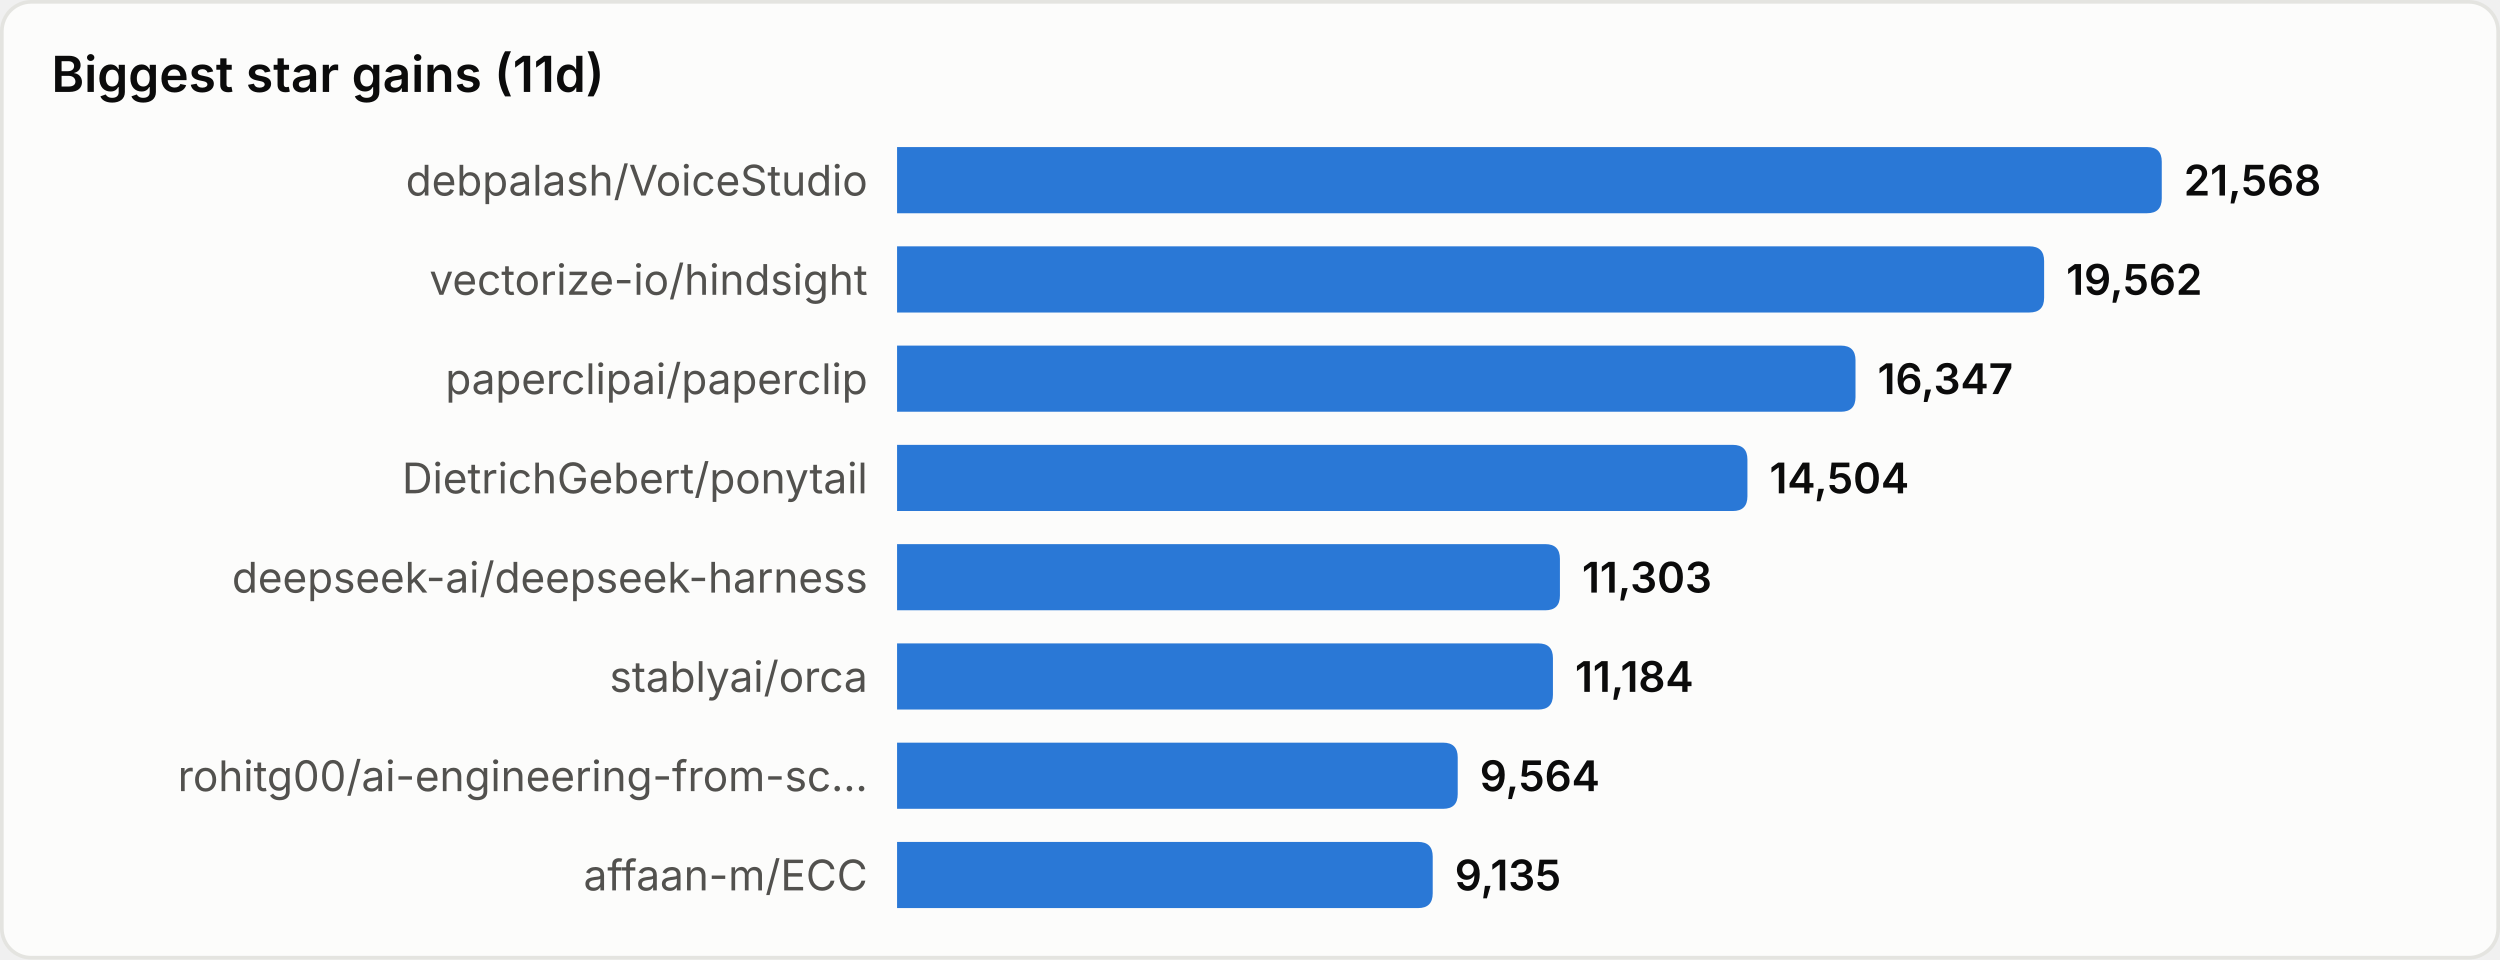
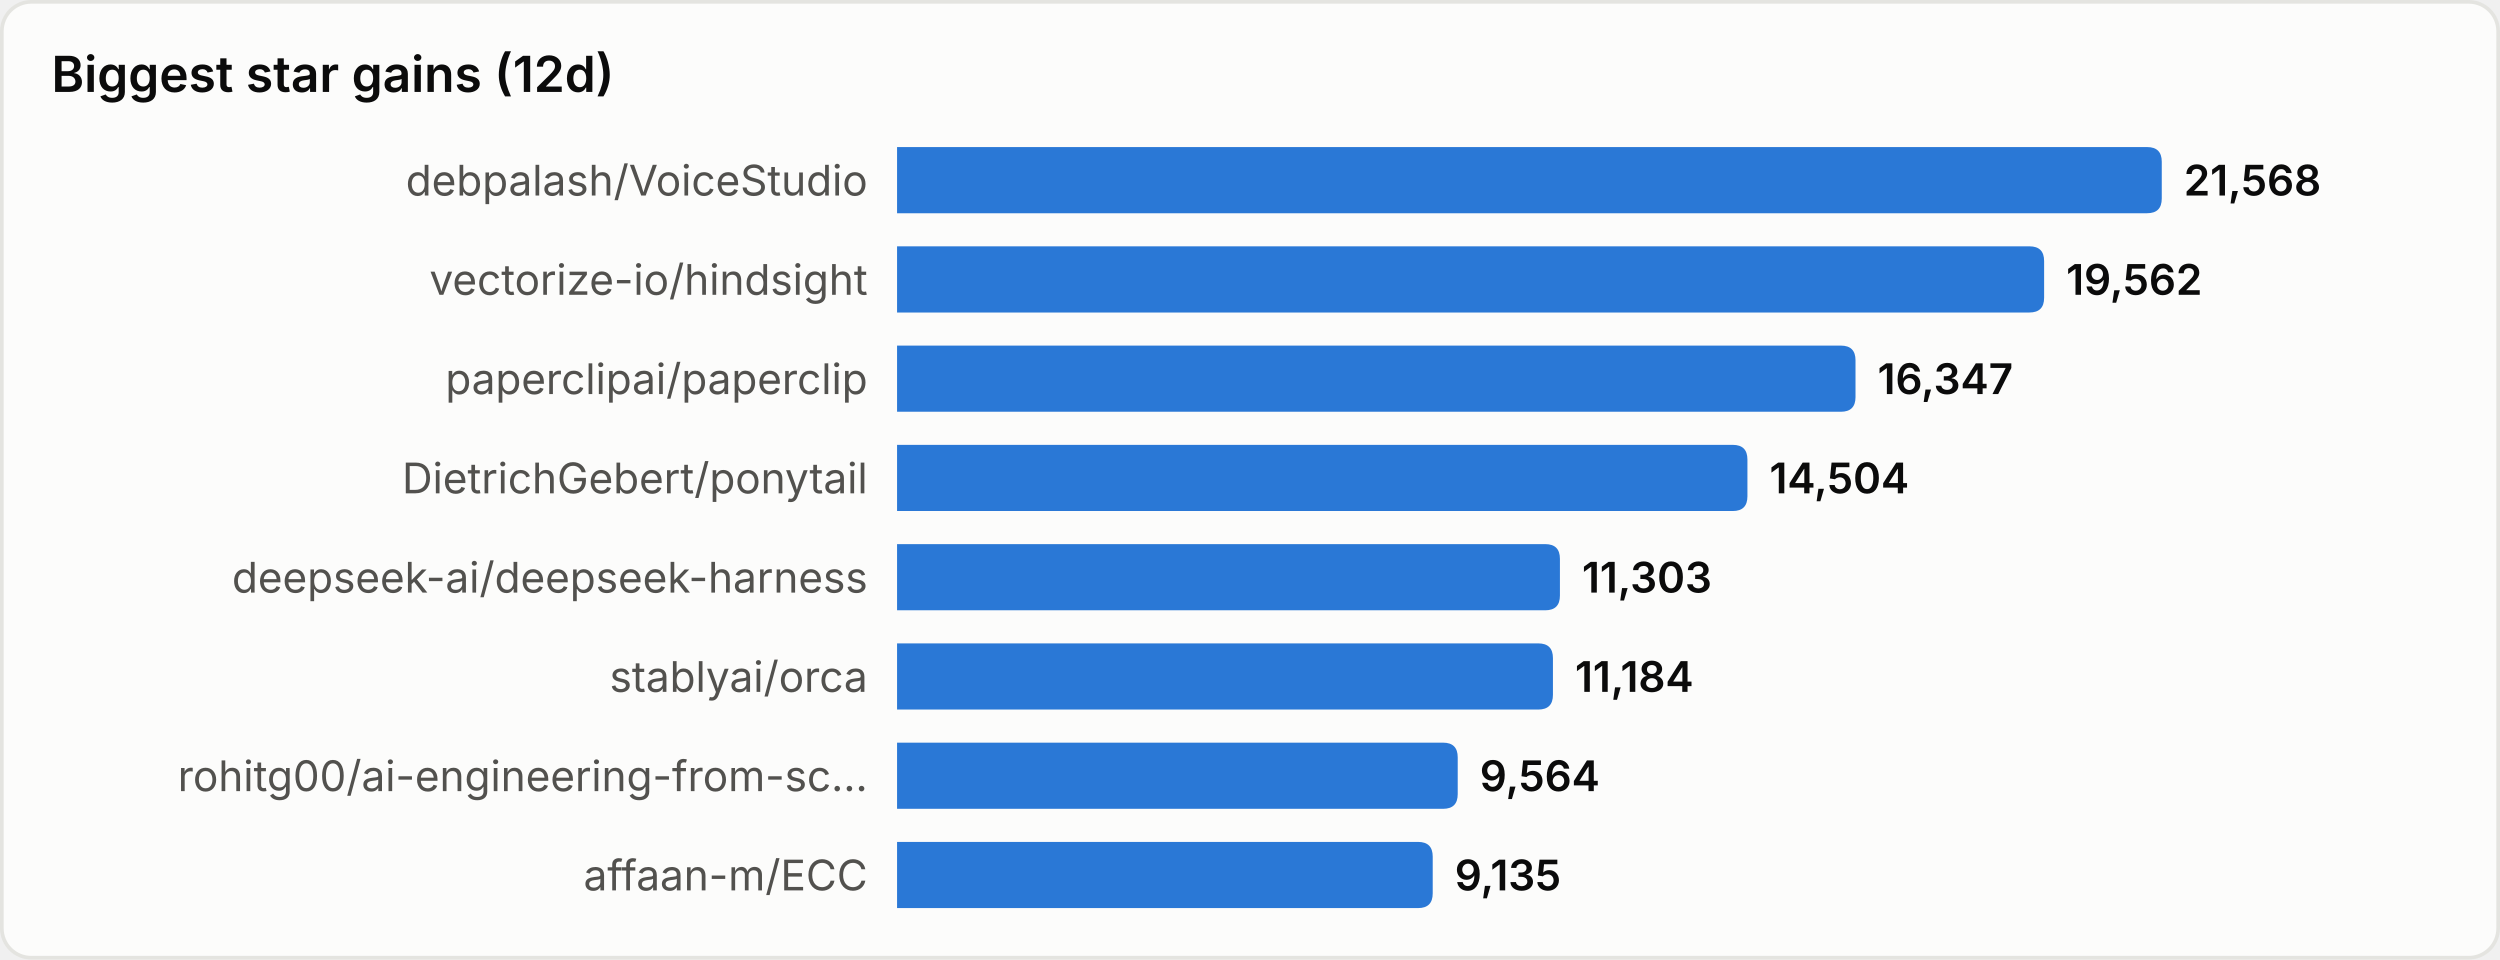
- <svg xmlns="http://www.w3.org/2000/svg" width="680" height="261" viewBox="0 0 680 261" role="img" aria-label="Biggest star gains (11d)">
+ <svg xmlns="http://www.w3.org/2000/svg" width="680" height="261" viewBox="0 0 680 261" role="img" aria-label="Biggest star gains (12d)">
  <style>
text{font-family:system-ui,-apple-system,'Segoe UI',sans-serif}
.srf{fill:#fcfcfb;stroke:#e4e4e0}.ttl{fill:#0b0b0b;font-size:13.5px;font-weight:600}
.lbl{fill:#52514e;font-size:11.5px}.val{fill:#0b0b0b;font-size:11.5px;font-weight:600}
.bar{fill:#2a78d6}
@media(prefers-color-scheme:dark){
.srf{fill:#1a1a19;stroke:#33332f}.ttl{fill:#ffffff}
.lbl{fill:#c3c2b7}.val{fill:#ffffff}.bar{fill:#3987e5}
}
</style>
  <rect x="0.5" y="0.5" width="679" height="260" rx="8" class="srf" />
-   <text x="14" y="25" class="ttl">Biggest star gains (11d)</text>
+   <text x="14" y="25" class="ttl">Biggest star gains (12d)</text>
  <text x="236" y="49.0" class="lbl" text-anchor="end" dominant-baseline="central">debpalash/VoiceStudio</text>
  <path d="M244,40 h340.0 q4,0 4,4 v10 q0,4 -4,4 h-340.0 z" class="bar" />
  <text x="594.0" y="49.0" class="val" dominant-baseline="central">21,568</text>
  <text x="236" y="76.0" class="lbl" text-anchor="end" dominant-baseline="central">vectorize-io/hindsight</text>
  <path d="M244,67 h308.0 q4,0 4,4 v10 q0,4 -4,4 h-308.0 z" class="bar" />
  <text x="562.0" y="76.0" class="val" dominant-baseline="central">19,562</text>
  <text x="236" y="103.0" class="lbl" text-anchor="end" dominant-baseline="central">paperclipai/paperclip</text>
  <path d="M244,94 h256.7 q4,0 4,4 v10 q0,4 -4,4 h-256.7 z" class="bar" />
  <text x="510.7" y="103.0" class="val" dominant-baseline="central">16,347</text>
  <text x="236" y="130.0" class="lbl" text-anchor="end" dominant-baseline="central">DietrichGebert/ponytail</text>
  <path d="M244,121 h227.3 q4,0 4,4 v10 q0,4 -4,4 h-227.3 z" class="bar" />
  <text x="481.3" y="130.0" class="val" dominant-baseline="central">14,504</text>
  <text x="236" y="157.0" class="lbl" text-anchor="end" dominant-baseline="central">deepseek-ai/deepseek-harness</text>
  <path d="M244,148 h176.3 q4,0 4,4 v10 q0,4 -4,4 h-176.3 z" class="bar" />
  <text x="430.3" y="157.0" class="val" dominant-baseline="central">11,303</text>
  <text x="236" y="184.0" class="lbl" text-anchor="end" dominant-baseline="central">stablyai/orca</text>
  <path d="M244,175 h174.4 q4,0 4,4 v10 q0,4 -4,4 h-174.4 z" class="bar" />
  <text x="428.4" y="184.0" class="val" dominant-baseline="central">11,184</text>
  <text x="236" y="211.0" class="lbl" text-anchor="end" dominant-baseline="central">rohitg00/ai-engineering-from-sc…</text>
  <path d="M244,202 h148.5 q4,0 4,4 v10 q0,4 -4,4 h-148.5 z" class="bar" />
  <text x="402.5" y="211.0" class="val" dominant-baseline="central">9,564</text>
  <text x="236" y="238.0" class="lbl" text-anchor="end" dominant-baseline="central">affaan-m/ECC</text>
  <path d="M244,229 h141.7 q4,0 4,4 v10 q0,4 -4,4 h-141.7 z" class="bar" />
  <text x="395.7" y="238.0" class="val" dominant-baseline="central">9,135</text>
</svg>
